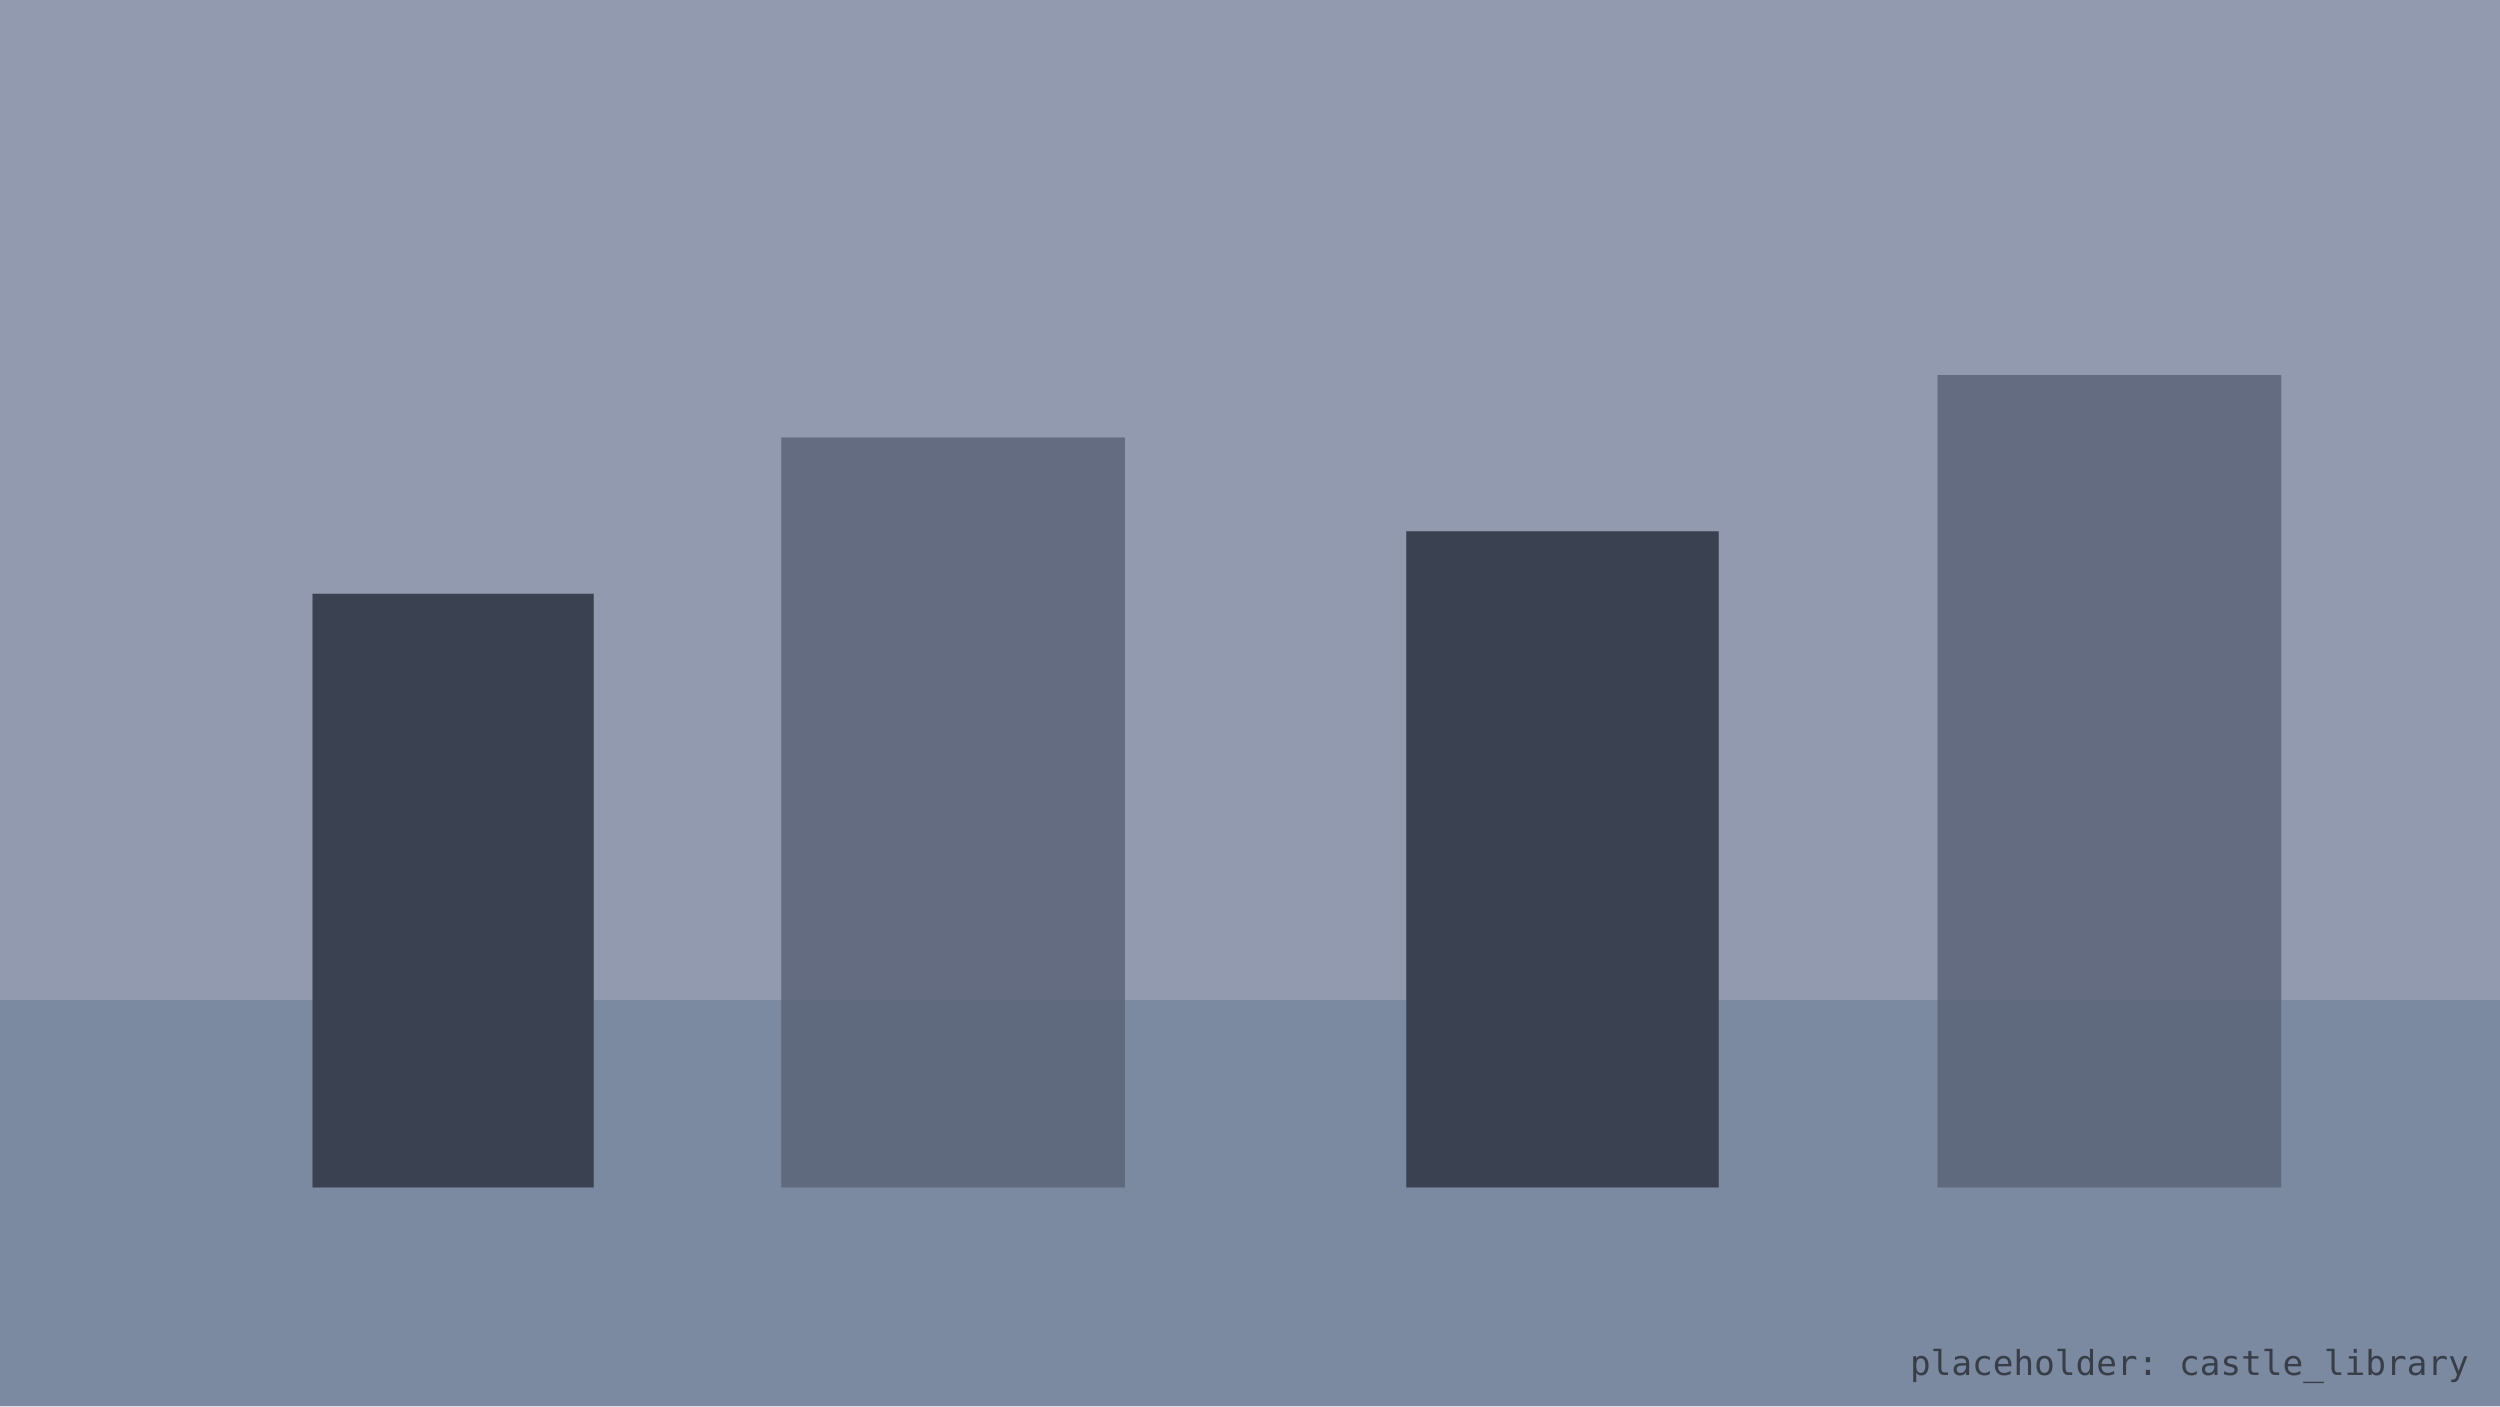
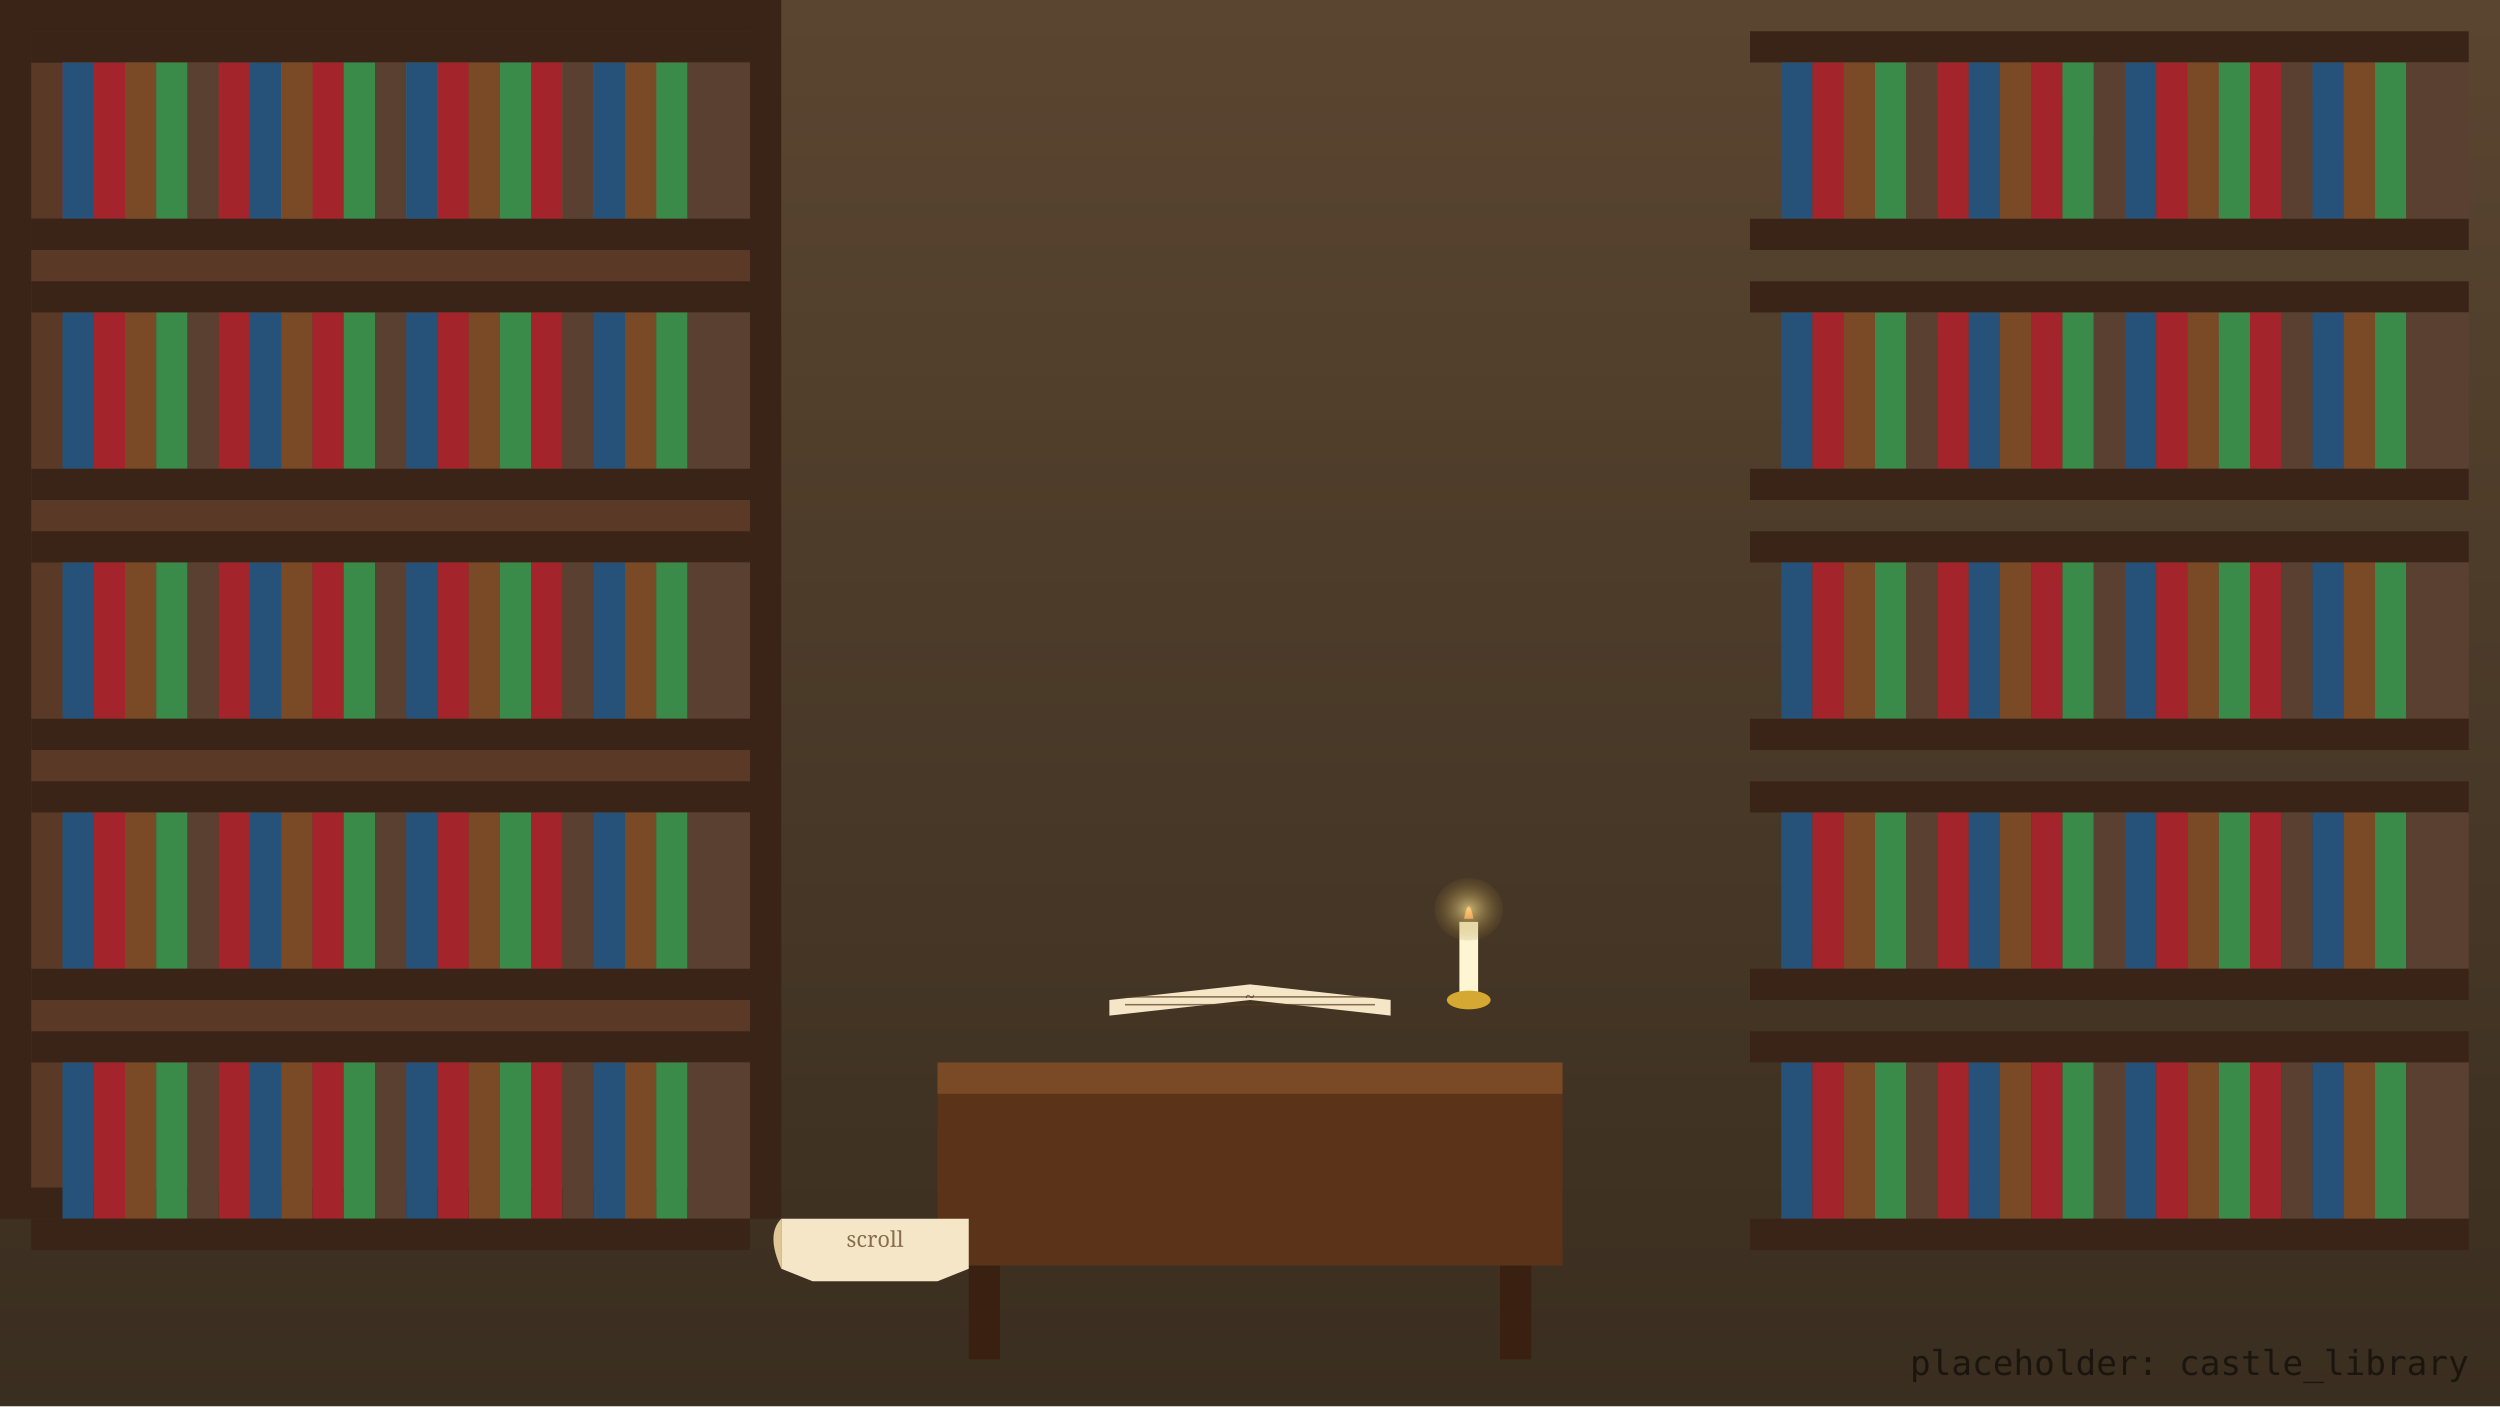
<svg xmlns="http://www.w3.org/2000/svg" viewBox="0 0 1600 900" preserveAspectRatio="xMidYMid slice">
-   <rect width="1600" height="900" fill="#7c8aa1" />
-   <rect width="1600" height="640" fill="#a3a8b8" opacity="0.55" />
-   <rect x="200" y="380" width="180" height="380" fill="#3a4150" />
-   <rect x="500" y="280" width="220" height="480" fill="#5a6478" opacity="0.85" />
-   <rect x="900" y="340" width="200" height="420" fill="#3a4150" />
-   <rect x="1240" y="240" width="220" height="520" fill="#5a6478" opacity="0.85" />
+   <defs>
+     <linearGradient id="lb_wall" x1="0" x2="0" y1="0" y2="1">
+       <stop offset="0" stop-color="#5a4530" />
+       <stop offset="1" stop-color="#3a2e20" />
+     </linearGradient>
+     <radialGradient id="lb_candle" cx="0.5" cy="0.5" r="0.6">
+       <stop offset="0" stop-color="#ffe896" stop-opacity="0.7" />
+       <stop offset="1" stop-color="#7a5a18" stop-opacity="0" />
+     </radialGradient>
+   </defs>
+   <rect width="1600" height="900" fill="url(#lb_wall)" />
+   <g transform="translate(0 0)">
+     <rect x="0" y="0" width="500" height="780" fill="#3a2418" />
+     <rect x="20" y="20" width="460" height="740" fill="#5a3a26" />
+     <g>
+       <rect x="20" y="20" width="460" height="20" fill="#3a2418" />
+       <rect x="40" y="40" width="20" height="100" fill="#a3242b" />
+       <rect x="60" y="40" width="20" height="100" fill="#26527a" />
+       <rect x="80" y="40" width="20" height="100" fill="#3a8a4a" />
+       <rect x="100" y="40" width="20" height="100" fill="#7a4a26" />
+       <rect x="120" y="40" width="20" height="100" fill="#a3242b" />
+       <rect x="140" y="40" width="20" height="100" fill="#26527a" />
+       <rect x="160" y="40" width="20" height="100" fill="#5a4030" />
+       <rect x="180" y="40" width="20" height="100" fill="#3a8a4a" />
+       <rect x="200" y="40" width="20" height="100" fill="#7a4a26" />
+       <rect x="220" y="40" width="20" height="100" fill="#26527a" />
+       <rect x="240" y="40" width="20" height="100" fill="#a3242b" />
+       <rect x="260" y="40" width="20" height="100" fill="#3a8a4a" />
+       <rect x="280" y="40" width="20" height="100" fill="#7a4a26" />
+       <rect x="300" y="40" width="20" height="100" fill="#5a4030" />
+       <rect x="320" y="40" width="20" height="100" fill="#26527a" />
+       <rect x="340" y="40" width="20" height="100" fill="#a3242b" />
+       <rect x="360" y="40" width="20" height="100" fill="#3a8a4a" />
+       <rect x="380" y="40" width="20" height="100" fill="#7a4a26" />
+       <rect x="400" y="40" width="20" height="100" fill="#26527a" />
+       <rect x="420" y="40" width="20" height="100" fill="#a3242b" />
+       <rect x="440" y="40" width="40" height="100" fill="#5a4030" />
+       <rect x="20" y="140" width="460" height="20" fill="#3a2418" />
+     </g>
+     <use href="#lb_shelf" x="0" y="160" />
+   </g>
+   <g id="lb_shelf">
+     <rect x="20" y="20" width="460" height="20" fill="#3a2418" />
+     <rect x="40" y="40" width="20" height="100" fill="#26527a" />
+     <rect x="60" y="40" width="20" height="100" fill="#a3242b" />
+     <rect x="80" y="40" width="20" height="100" fill="#7a4a26" />
+     <rect x="100" y="40" width="20" height="100" fill="#3a8a4a" />
+     <rect x="120" y="40" width="20" height="100" fill="#5a4030" />
+     <rect x="140" y="40" width="20" height="100" fill="#a3242b" />
+     <rect x="160" y="40" width="20" height="100" fill="#26527a" />
+     <rect x="180" y="40" width="20" height="100" fill="#7a4a26" />
+     <rect x="200" y="40" width="20" height="100" fill="#a3242b" />
+     <rect x="220" y="40" width="20" height="100" fill="#3a8a4a" />
+     <rect x="240" y="40" width="20" height="100" fill="#5a4030" />
+     <rect x="260" y="40" width="20" height="100" fill="#26527a" />
+     <rect x="280" y="40" width="20" height="100" fill="#a3242b" />
+     <rect x="300" y="40" width="20" height="100" fill="#7a4a26" />
+     <rect x="320" y="40" width="20" height="100" fill="#3a8a4a" />
+     <rect x="340" y="40" width="20" height="100" fill="#a3242b" />
+     <rect x="360" y="40" width="20" height="100" fill="#5a4030" />
+     <rect x="380" y="40" width="20" height="100" fill="#26527a" />
+     <rect x="400" y="40" width="20" height="100" fill="#7a4a26" />
+     <rect x="420" y="40" width="20" height="100" fill="#3a8a4a" />
+     <rect x="440" y="40" width="40" height="100" fill="#5a4030" />
+     <rect x="20" y="140" width="460" height="20" fill="#3a2418" />
+   </g>
+   <use href="#lb_shelf" x="0" y="320" />
+   <use href="#lb_shelf" x="0" y="480" />
+   <use href="#lb_shelf" x="0" y="640" />
+   <use href="#lb_shelf" x="1100" y="0" />
+   <use href="#lb_shelf" x="1100" y="160" />
+   <use href="#lb_shelf" x="1100" y="320" />
+   <use href="#lb_shelf" x="1100" y="480" />
+   <use href="#lb_shelf" x="1100" y="640" />
+   <g transform="translate(800 720)">
+     <rect x="-200" y="-30" width="400" height="120" fill="#5a3318" />
+     <rect x="-200" y="-40" width="400" height="20" fill="#7a4a26" />
+     <rect x="-180" y="90" width="20" height="60" fill="#3a2010" />
+     <rect x="160" y="90" width="20" height="60" fill="#3a2010" />
+     <g transform="translate(0 -80)">
+       <path d="M-90 0 L0 -10 L90 0 L90 10 L0 0 L-90 10 Z" fill="#f5e6c8" />
+       <line x1="-80" y1="-2" x2="80" y2="-2" stroke="#5a3a1a" stroke-width="1" opacity="0.7" />
+       <line x1="-80" y1="3" x2="80" y2="3" stroke="#5a3a1a" stroke-width="1" opacity="0.7" />
+       <text x="0" y="2" text-anchor="middle" font-family="serif" font-size="12" fill="#3a2418" opacity="0.6">~</text>
+     </g>
+     <g transform="translate(140 -80)">
+       <rect x="-6" y="-50" width="12" height="50" fill="#fdf6d0" />
+       <ellipse cx="0" cy="0" rx="14" ry="6" fill="#d4a832" />
+       <path d="M-3 -52 Q0 -68 3 -52" fill="#ff8a3a" />
+       <ellipse cx="0" cy="-58" rx="22" ry="20" fill="url(#lb_candle)" />
+     </g>
+   </g>
+   <g transform="translate(560 820)">
+     <path d="M-40 0 L40 0 L60 -8 L60 -40 L-60 -40 L-60 -8 Z" fill="#f5e6c8" />
+     <path d="M-60 -40 Q-70 -30 -60 -8" fill="#e0c896" />
+     <text x="0" y="-22" text-anchor="middle" font-family="serif" font-size="14" fill="#5a3a1a" opacity="0.7">scroll</text>
+   </g>
  <text x="1580" y="880" text-anchor="end" font-family="ui-monospace, Menlo, monospace" font-size="22" fill="rgba(0,0,0,0.55)">placeholder: castle_library</text>
</svg>
